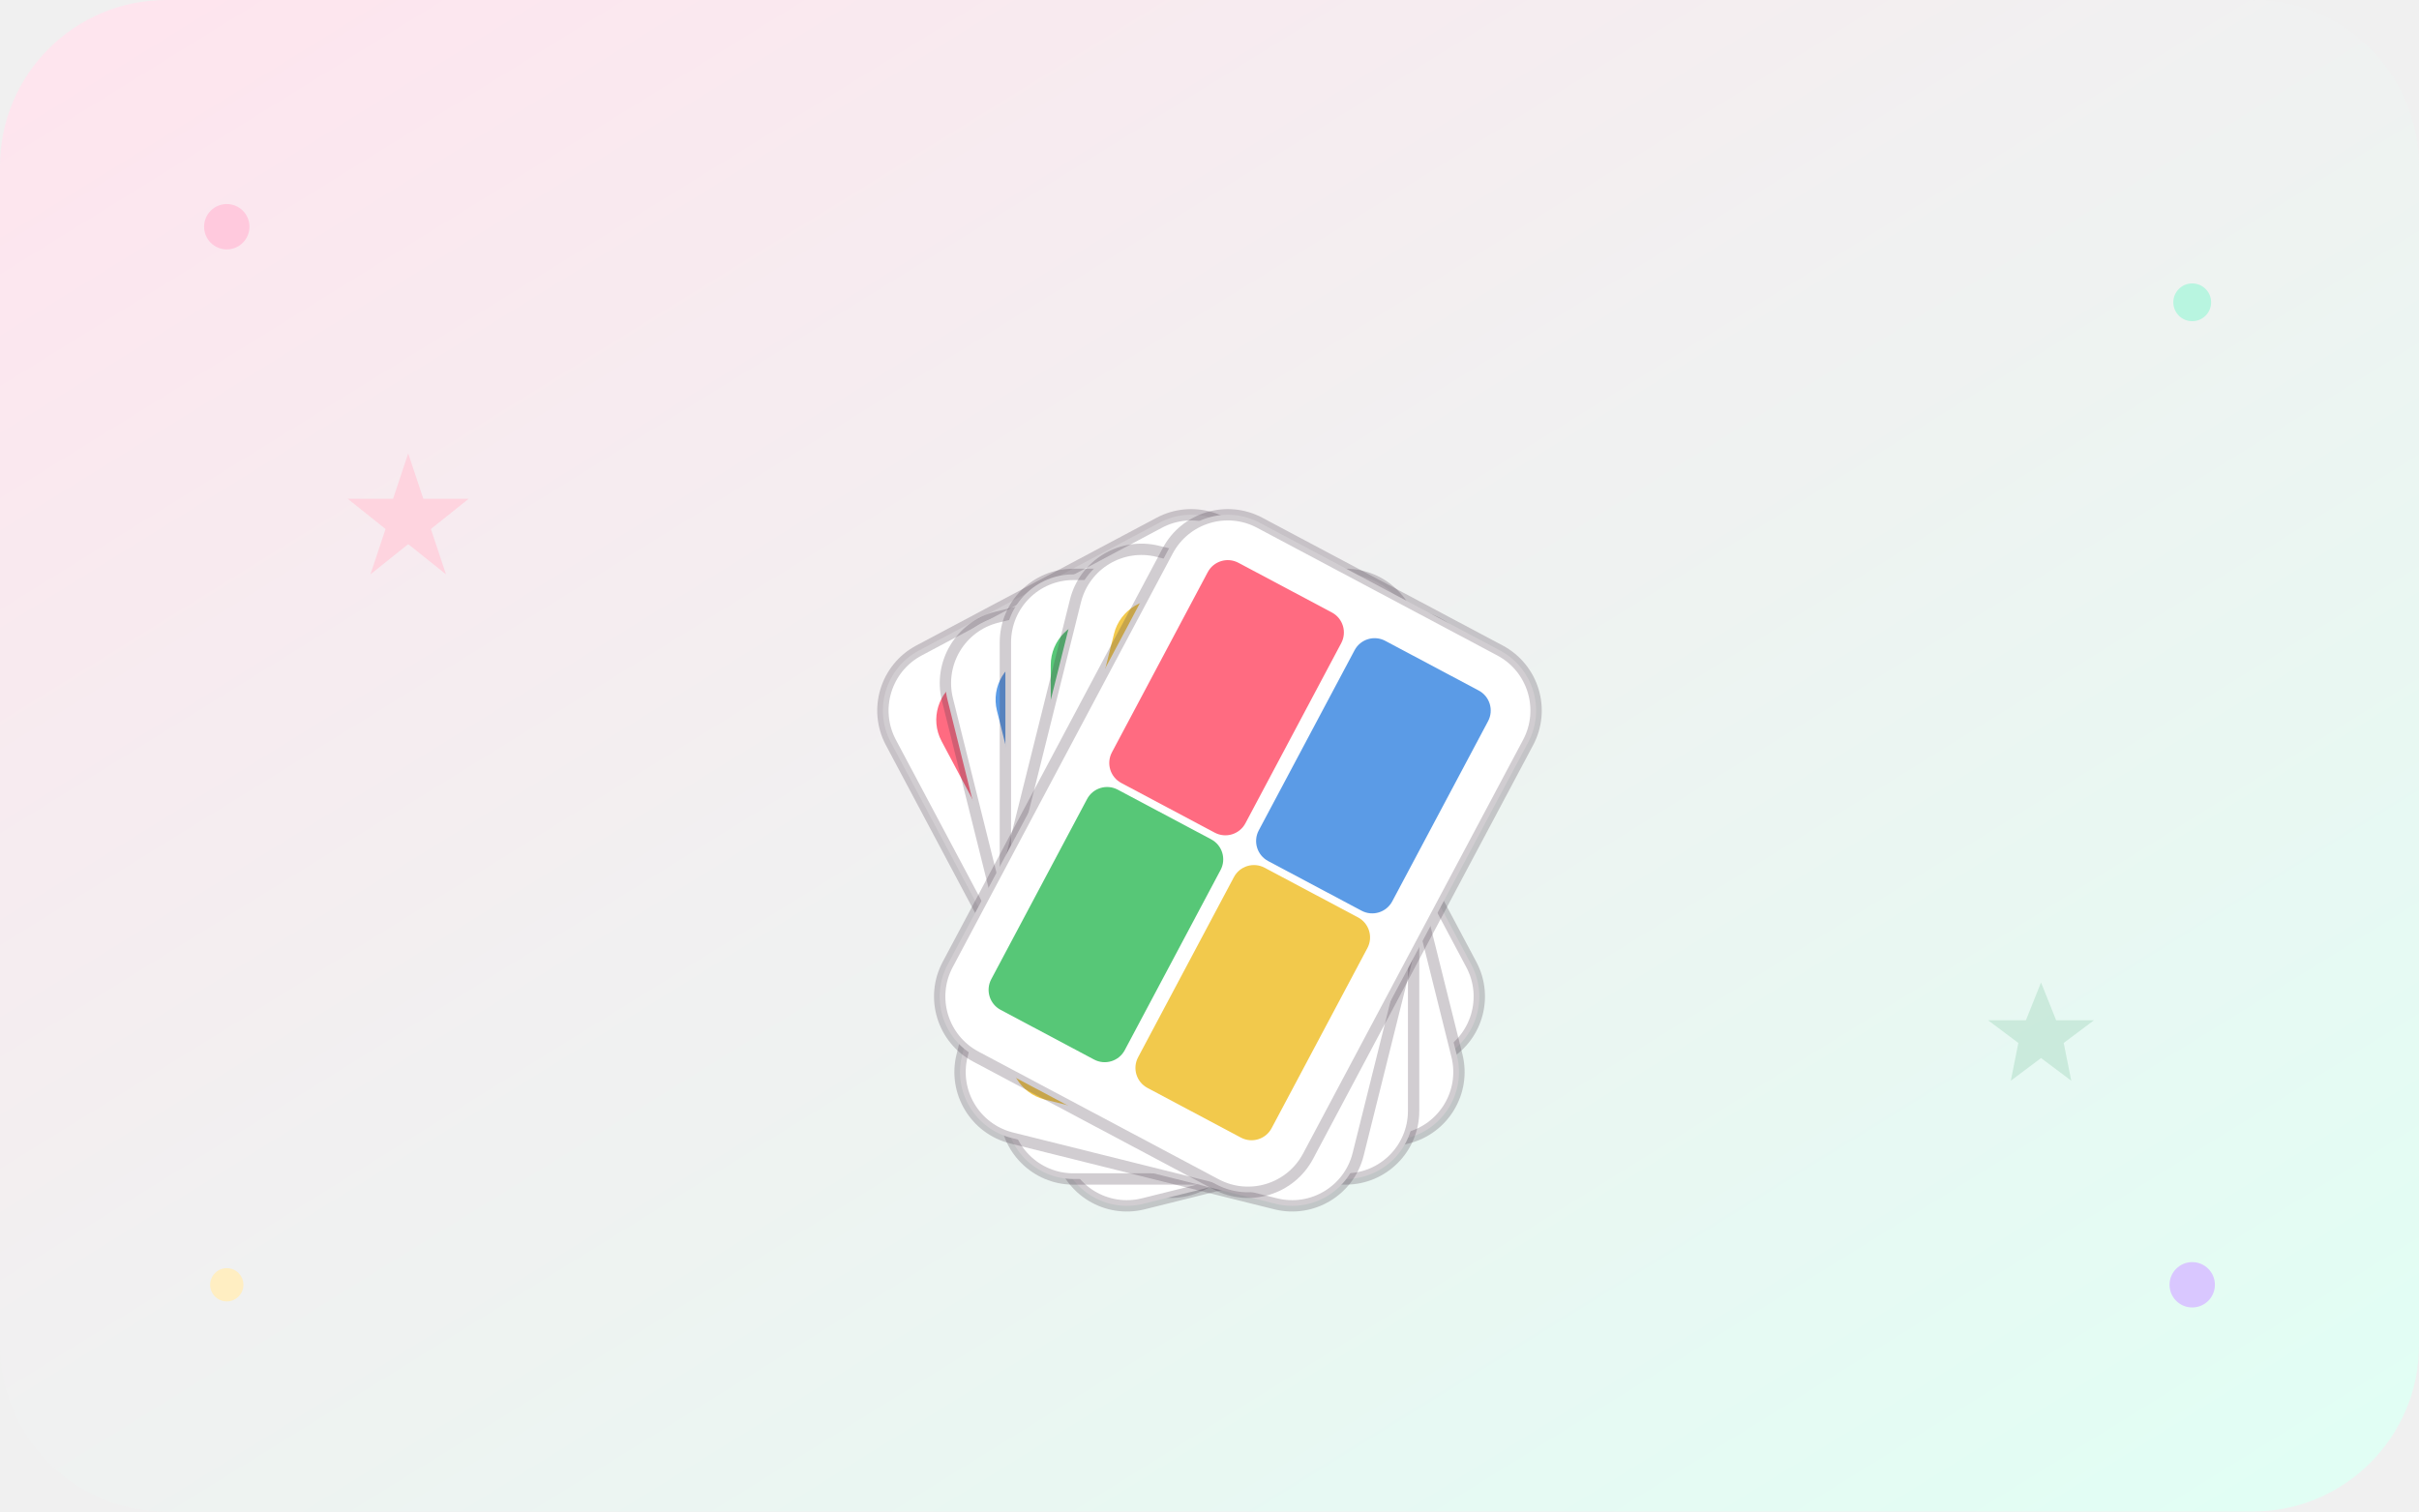
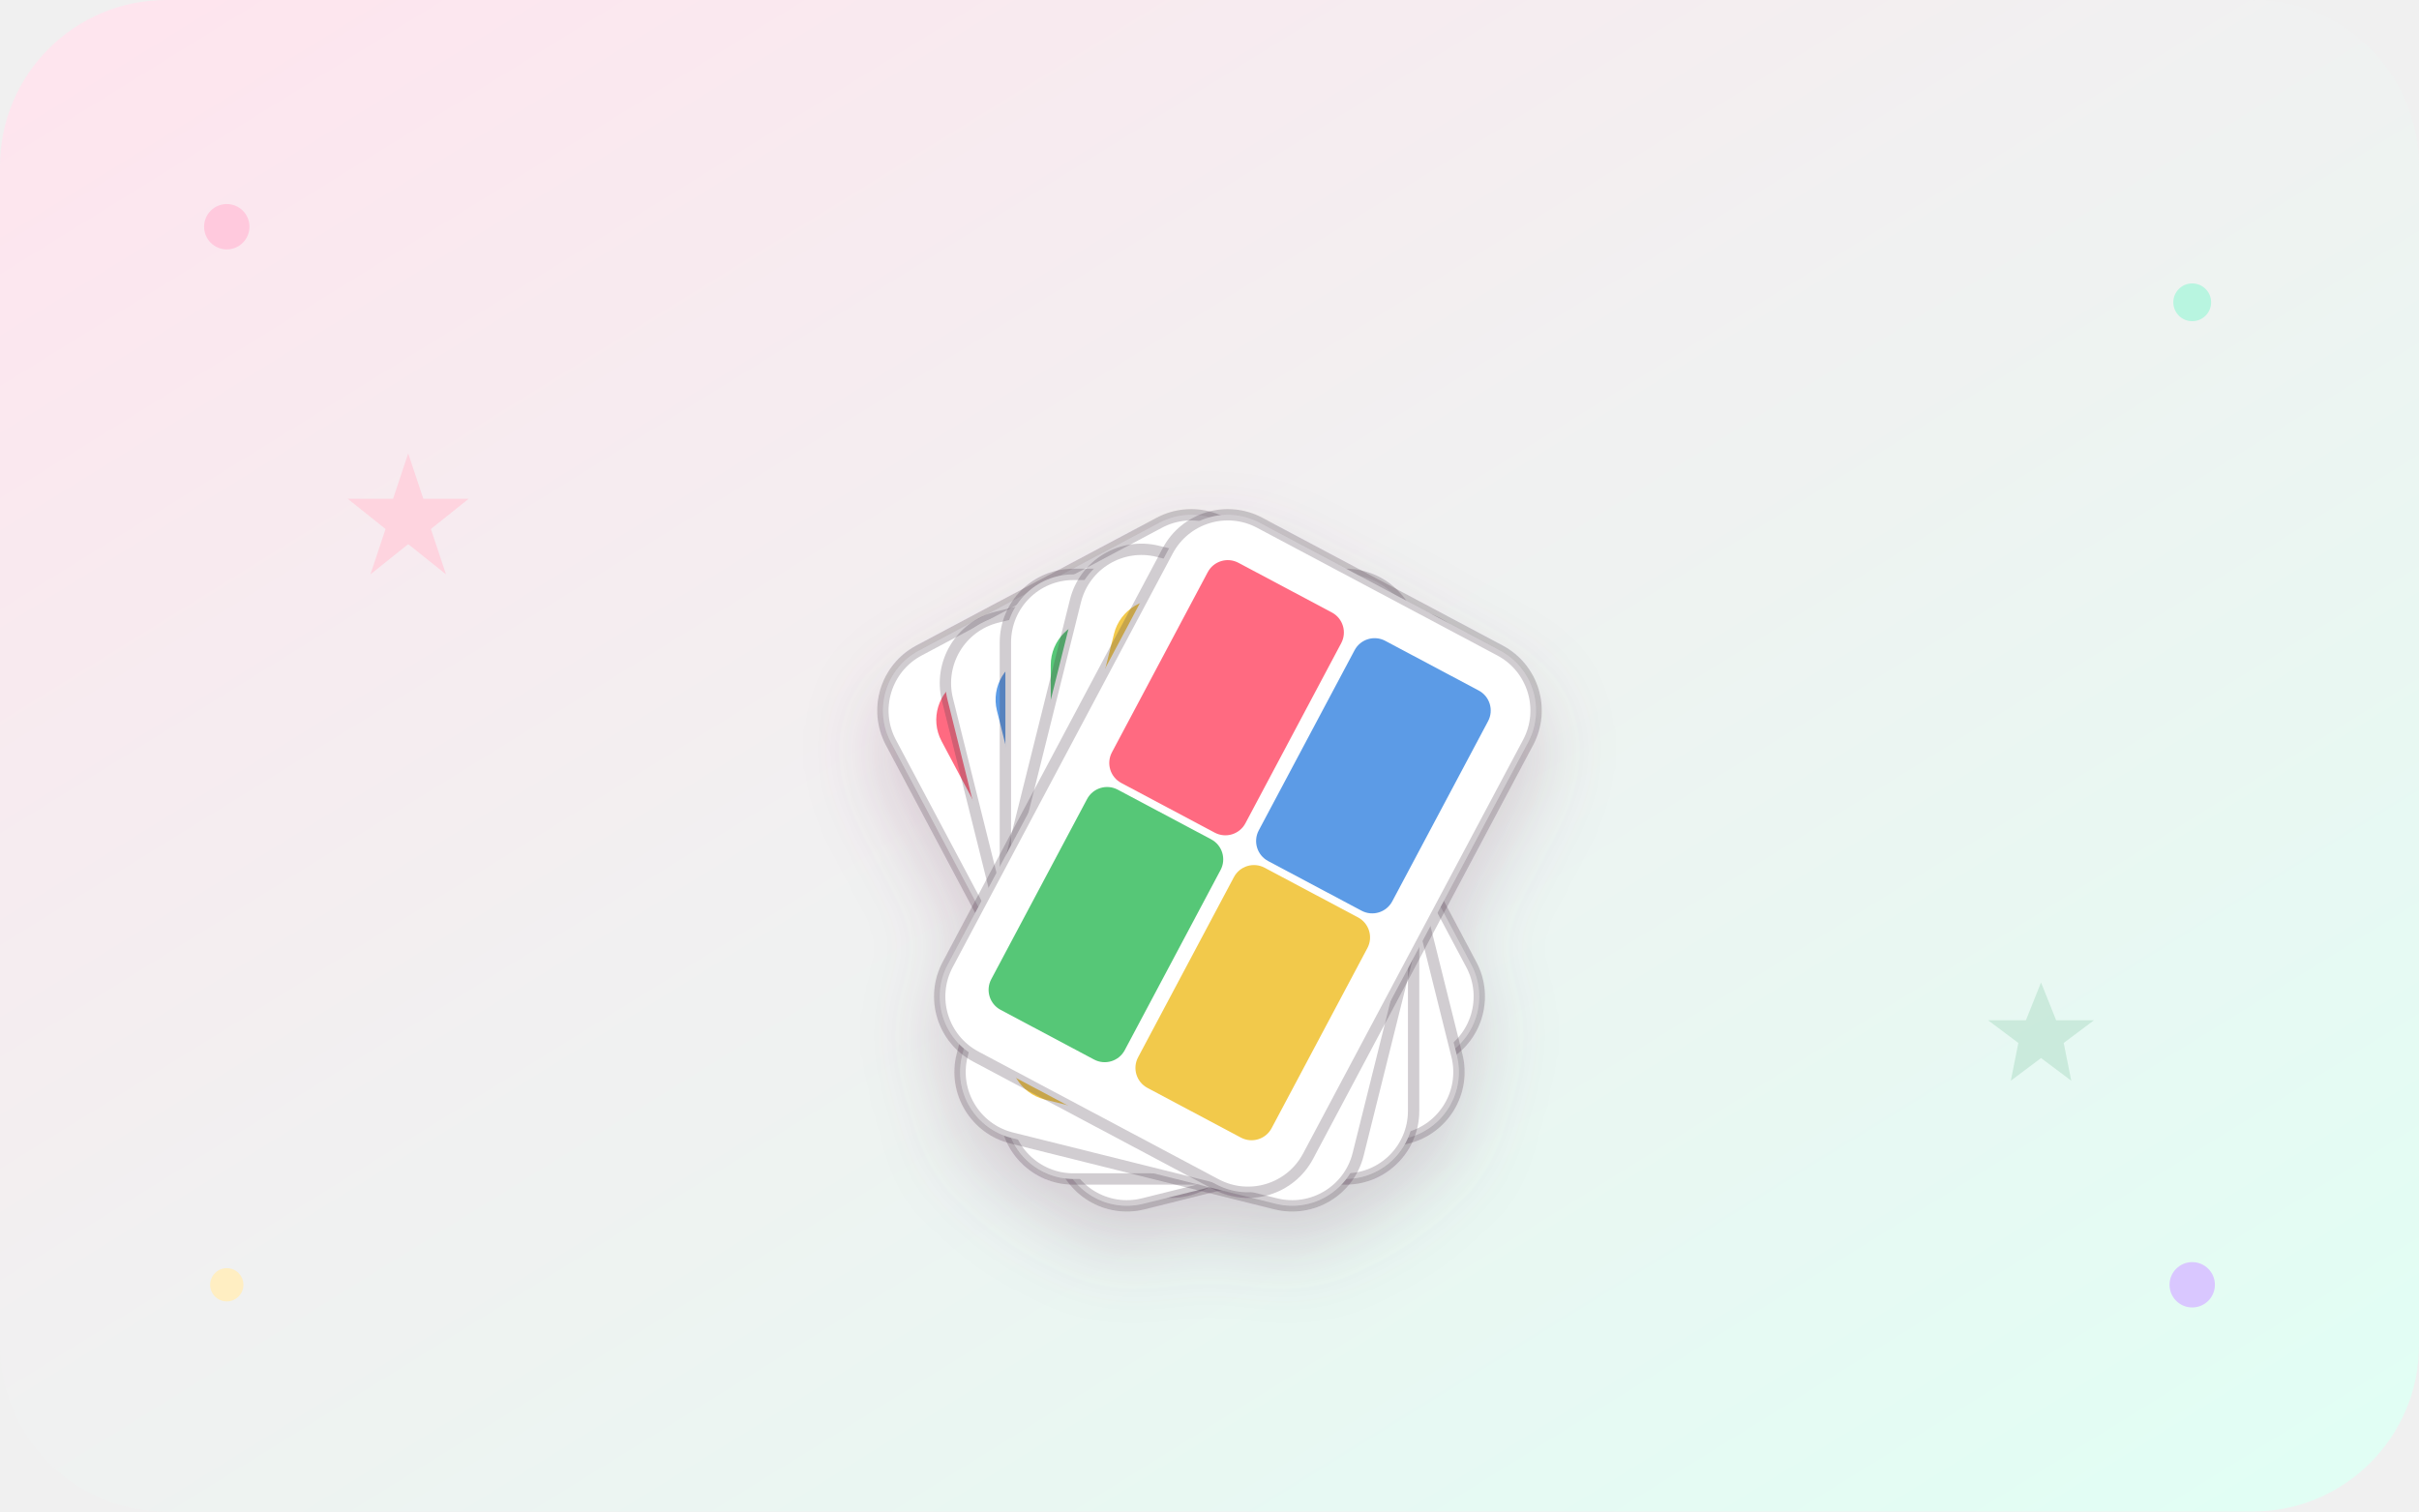
<svg xmlns="http://www.w3.org/2000/svg" viewBox="0 0 320 200">
  <defs>
    <linearGradient id="ocBg" x1="0" y1="0" x2="1" y2="1">
      <stop offset="0" stop-color="#ffe4ee" />
      <stop offset="1" stop-color="#e0fff4" />
    </linearGradient>
+     <filter id="lift" x="-35%" y="-35%" width="170%" height="170%">
+       <feDropShadow dx="0" dy="5" stdDeviation="5" flood-color="#8a5a78" flood-opacity="0.26" />
+     </filter>
  </defs>
  <rect width="320" height="200" rx="22" fill="url(#ocBg)" />
  <circle cx="30" cy="30" r="3" fill="#ffc9dd" />
  <circle cx="290" cy="40" r="2.5" fill="#b8f5e0" />
  <circle cx="290" cy="170" r="3" fill="#d9c7ff" />
  <circle cx="30" cy="170" r="2.2" fill="#ffeec2" />
  <path d="M 54 60 L 56 66 L 62 66 L 57 70 L 59 76 L 54 72 L 49 76 L 51 70 L 46 66 L 52 66 Z" fill="#ffd0dc" opacity="0.85" />
  <path d="M 270 130 L 272 135 L 277 135 L 273 138 L 274 143 L 270 140 L 266 143 L 267 138 L 263 135 L 268 135 Z" fill="#c5e8d8" opacity="0.85" />
-   <g transform="translate(160 120)">
-     <g transform="rotate(-28) translate(0 -6)">
-       <rect x="-27" y="-42" width="54" height="80" rx="9" fill="#fff" stroke="rgba(74,58,74,0.25)" stroke-width="1.5" />
-       <rect x="-21" y="-36" width="42" height="68" rx="6" fill="#ff6b81" />
-       <text x="0" y="4" text-anchor="middle" font-family="Pretendard, system-ui, sans-serif" font-size="30" font-weight="900" fill="#fff">7</text>
-     </g>
-     <g transform="rotate(-14) translate(0 -2)">
-       <rect x="-27" y="-42" width="54" height="80" rx="9" fill="#fff" stroke="rgba(74,58,74,0.25)" stroke-width="1.5" />
-       <rect x="-21" y="-36" width="42" height="68" rx="6" fill="#5b9be6" />
-       <text x="0" y="4" text-anchor="middle" font-family="Pretendard, system-ui, sans-serif" font-size="30" font-weight="900" fill="#fff">3</text>
-     </g>
-     <g>
-       <rect x="-27" y="-44" width="54" height="80" rx="9" fill="#fff" stroke="rgba(74,58,74,0.25)" stroke-width="1.5" />
-       <rect x="-21" y="-38" width="42" height="68" rx="6" fill="#57c777" />
-       <text x="0" y="2" text-anchor="middle" font-family="Pretendard, system-ui, sans-serif" font-size="26" font-weight="900" fill="#fff">⇄</text>
-     </g>
-     <g transform="rotate(14) translate(0 -2)">
-       <rect x="-27" y="-42" width="54" height="80" rx="9" fill="#fff" stroke="rgba(74,58,74,0.25)" stroke-width="1.5" />
-       <rect x="-21" y="-36" width="42" height="68" rx="6" fill="#f2c94c" />
-       <text x="0" y="4" text-anchor="middle" font-family="Pretendard, system-ui, sans-serif" font-size="24" font-weight="900" fill="#fff">+2</text>
-     </g>
-     <g transform="rotate(28) translate(0 -6)">
-       <rect x="-27" y="-42" width="54" height="80" rx="9" fill="#fff" stroke="rgba(74,58,74,0.25)" stroke-width="1.5" />
-       <rect x="-21" y="-36" width="20" height="33" rx="3" fill="#ff6b81" />
-       <rect x="1" y="-36" width="20" height="33" rx="3" fill="#5b9be6" />
-       <rect x="-21" y="-2" width="20" height="33" rx="3" fill="#57c777" />
-       <rect x="1" y="-2" width="20" height="33" rx="3" fill="#f2c94c" />
+   <g filter="url(#lift)">
+     <g transform="translate(160 120)">
+       <g transform="rotate(-28) translate(0 -6)">
+         <rect x="-27" y="-42" width="54" height="80" rx="9" fill="#fff" stroke="rgba(74,58,74,0.25)" stroke-width="1.5" />
+         <rect x="-21" y="-36" width="42" height="68" rx="6" fill="#ff6b81" />
+         <text x="0" y="4" text-anchor="middle" font-family="Pretendard, system-ui, sans-serif" font-size="30" font-weight="900" fill="#fff">7</text>
+       </g>
+       <g transform="rotate(-14) translate(0 -2)">
+         <rect x="-27" y="-42" width="54" height="80" rx="9" fill="#fff" stroke="rgba(74,58,74,0.25)" stroke-width="1.5" />
+         <rect x="-21" y="-36" width="42" height="68" rx="6" fill="#5b9be6" />
+         <text x="0" y="4" text-anchor="middle" font-family="Pretendard, system-ui, sans-serif" font-size="30" font-weight="900" fill="#fff">3</text>
+       </g>
+       <g>
+         <rect x="-27" y="-44" width="54" height="80" rx="9" fill="#fff" stroke="rgba(74,58,74,0.25)" stroke-width="1.5" />
+         <rect x="-21" y="-38" width="42" height="68" rx="6" fill="#57c777" />
+         <text x="0" y="2" text-anchor="middle" font-family="Pretendard, system-ui, sans-serif" font-size="26" font-weight="900" fill="#fff">⇄</text>
+       </g>
+       <g transform="rotate(14) translate(0 -2)">
+         <rect x="-27" y="-42" width="54" height="80" rx="9" fill="#fff" stroke="rgba(74,58,74,0.25)" stroke-width="1.5" />
+         <rect x="-21" y="-36" width="42" height="68" rx="6" fill="#f2c94c" />
+         <text x="0" y="4" text-anchor="middle" font-family="Pretendard, system-ui, sans-serif" font-size="24" font-weight="900" fill="#fff">+2</text>
+       </g>
+       <g transform="rotate(28) translate(0 -6)">
+         <rect x="-27" y="-42" width="54" height="80" rx="9" fill="#fff" stroke="rgba(74,58,74,0.25)" stroke-width="1.5" />
+         <rect x="-21" y="-36" width="20" height="33" rx="3" fill="#ff6b81" />
+         <rect x="1" y="-36" width="20" height="33" rx="3" fill="#5b9be6" />
+         <rect x="-21" y="-2" width="20" height="33" rx="3" fill="#57c777" />
+         <rect x="1" y="-2" width="20" height="33" rx="3" fill="#f2c94c" />
+       </g>
    </g>
  </g>
</svg>
